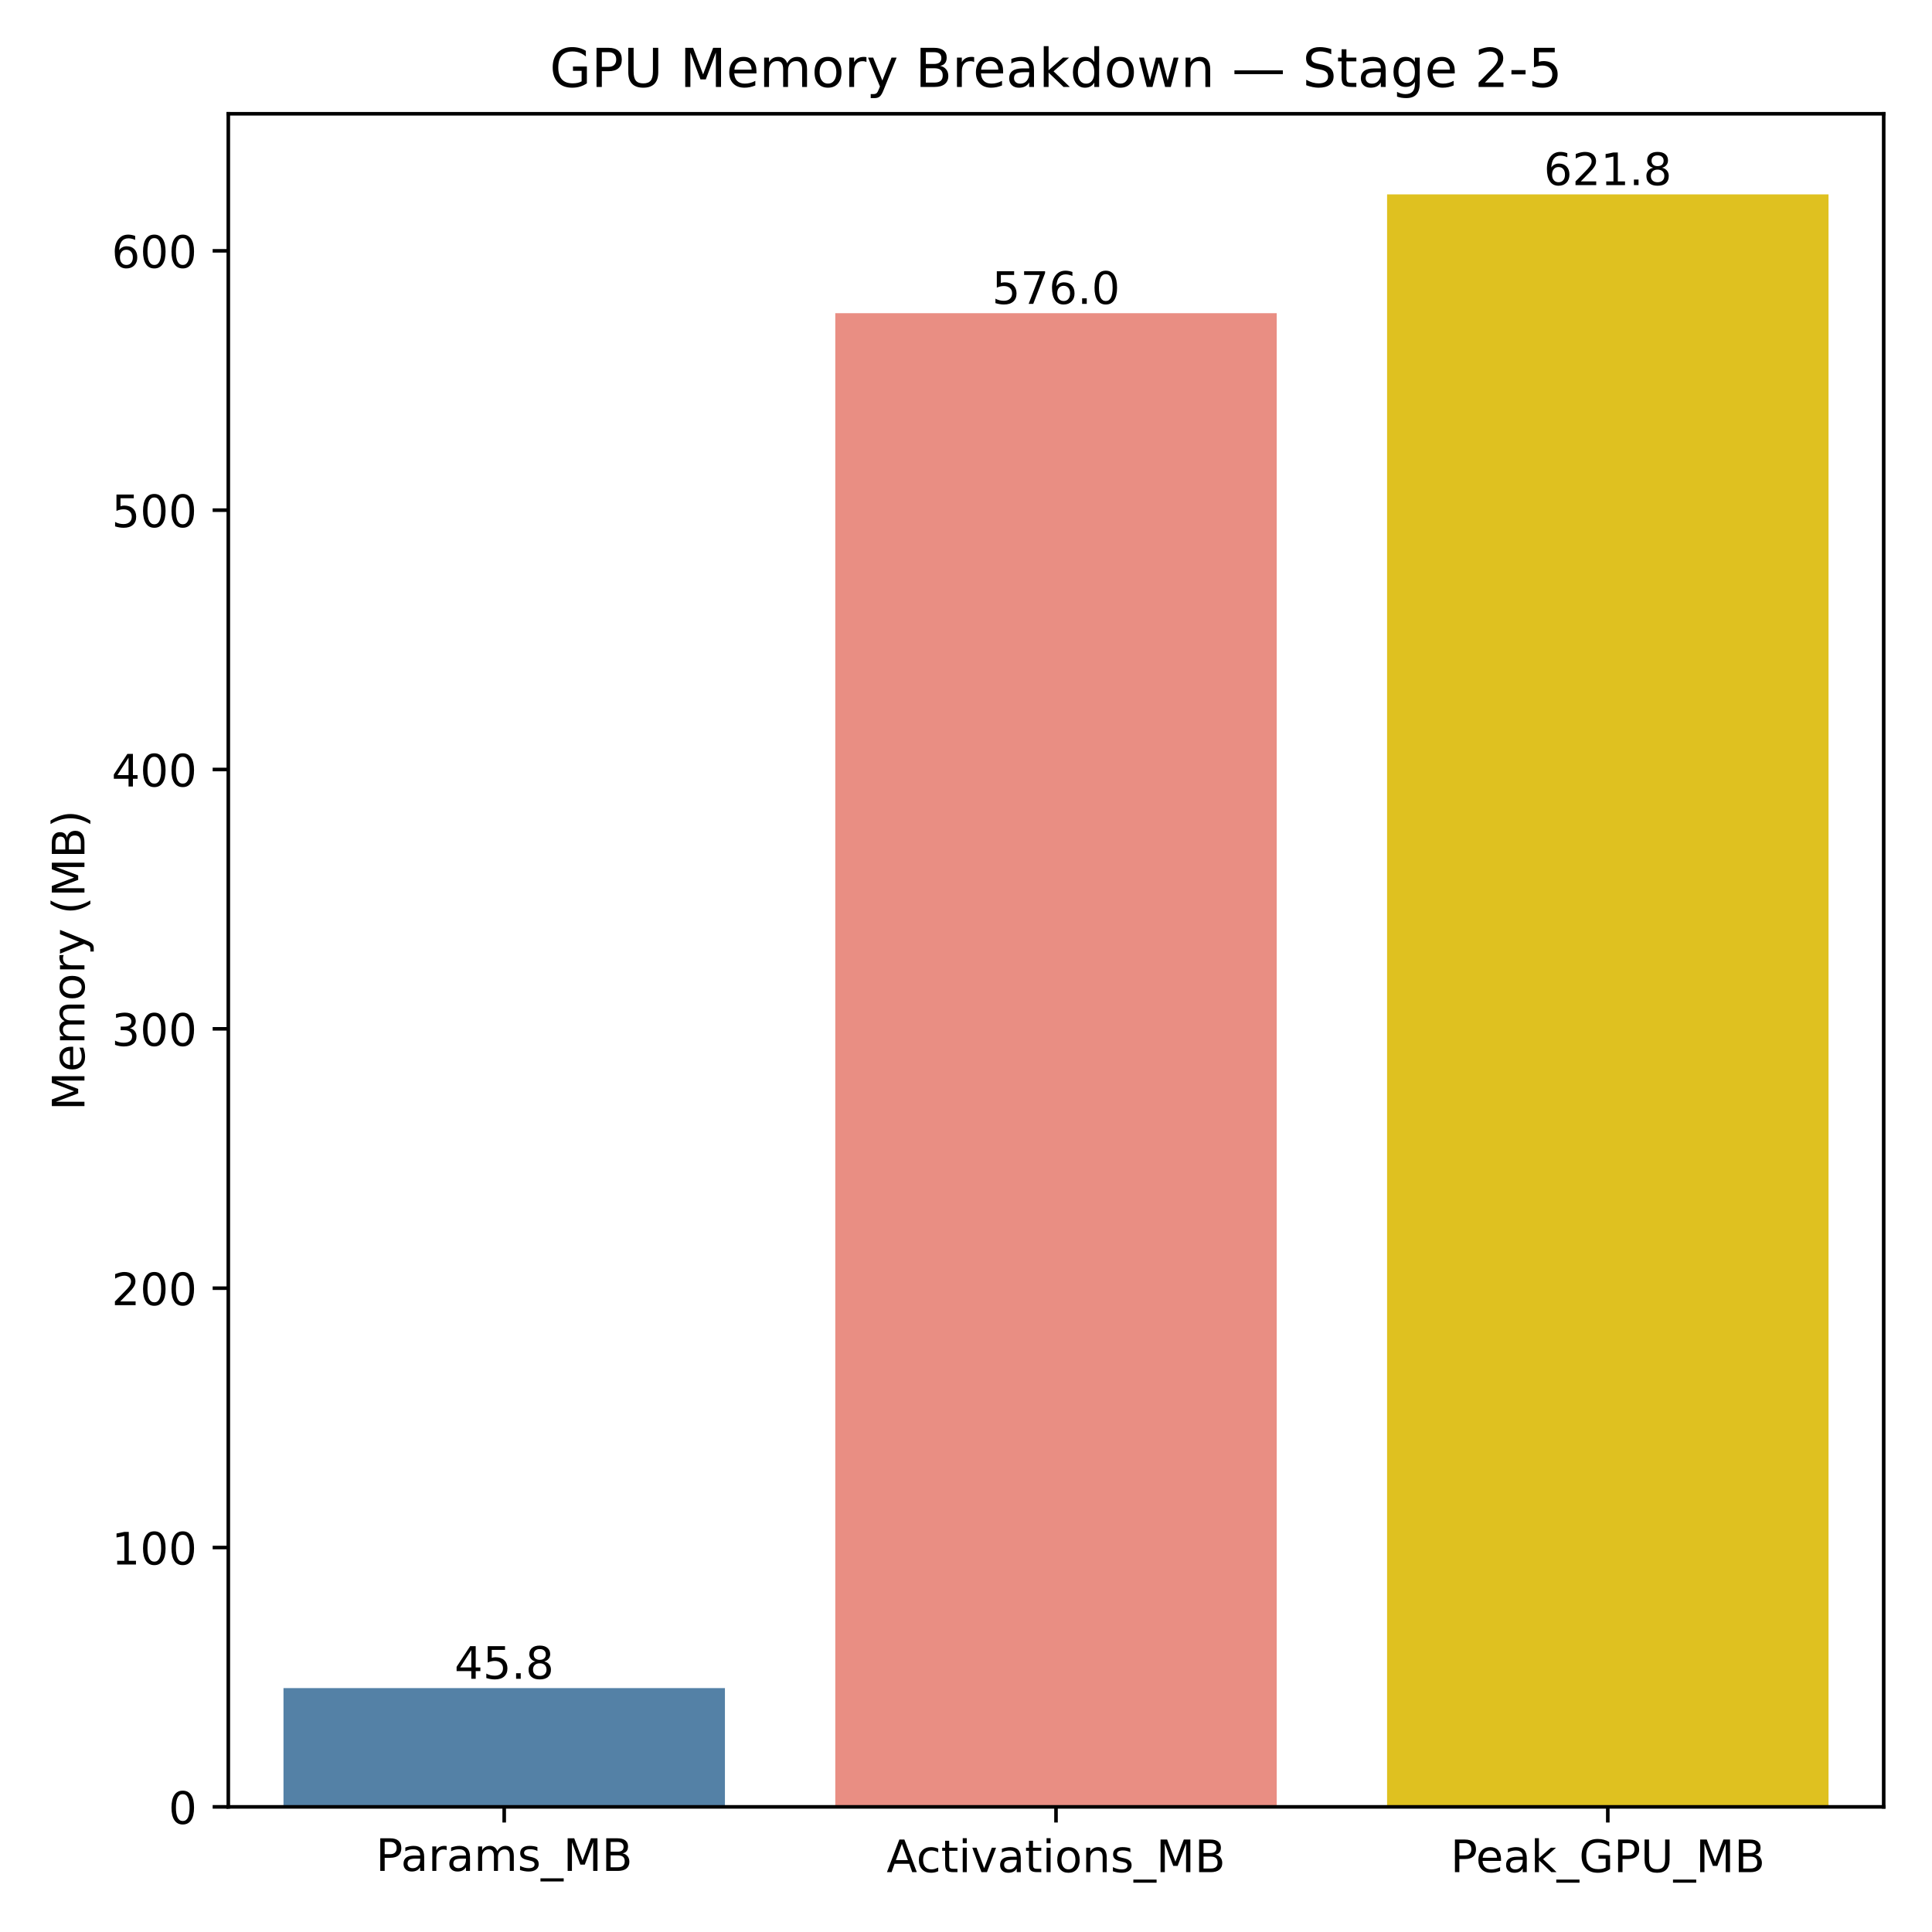
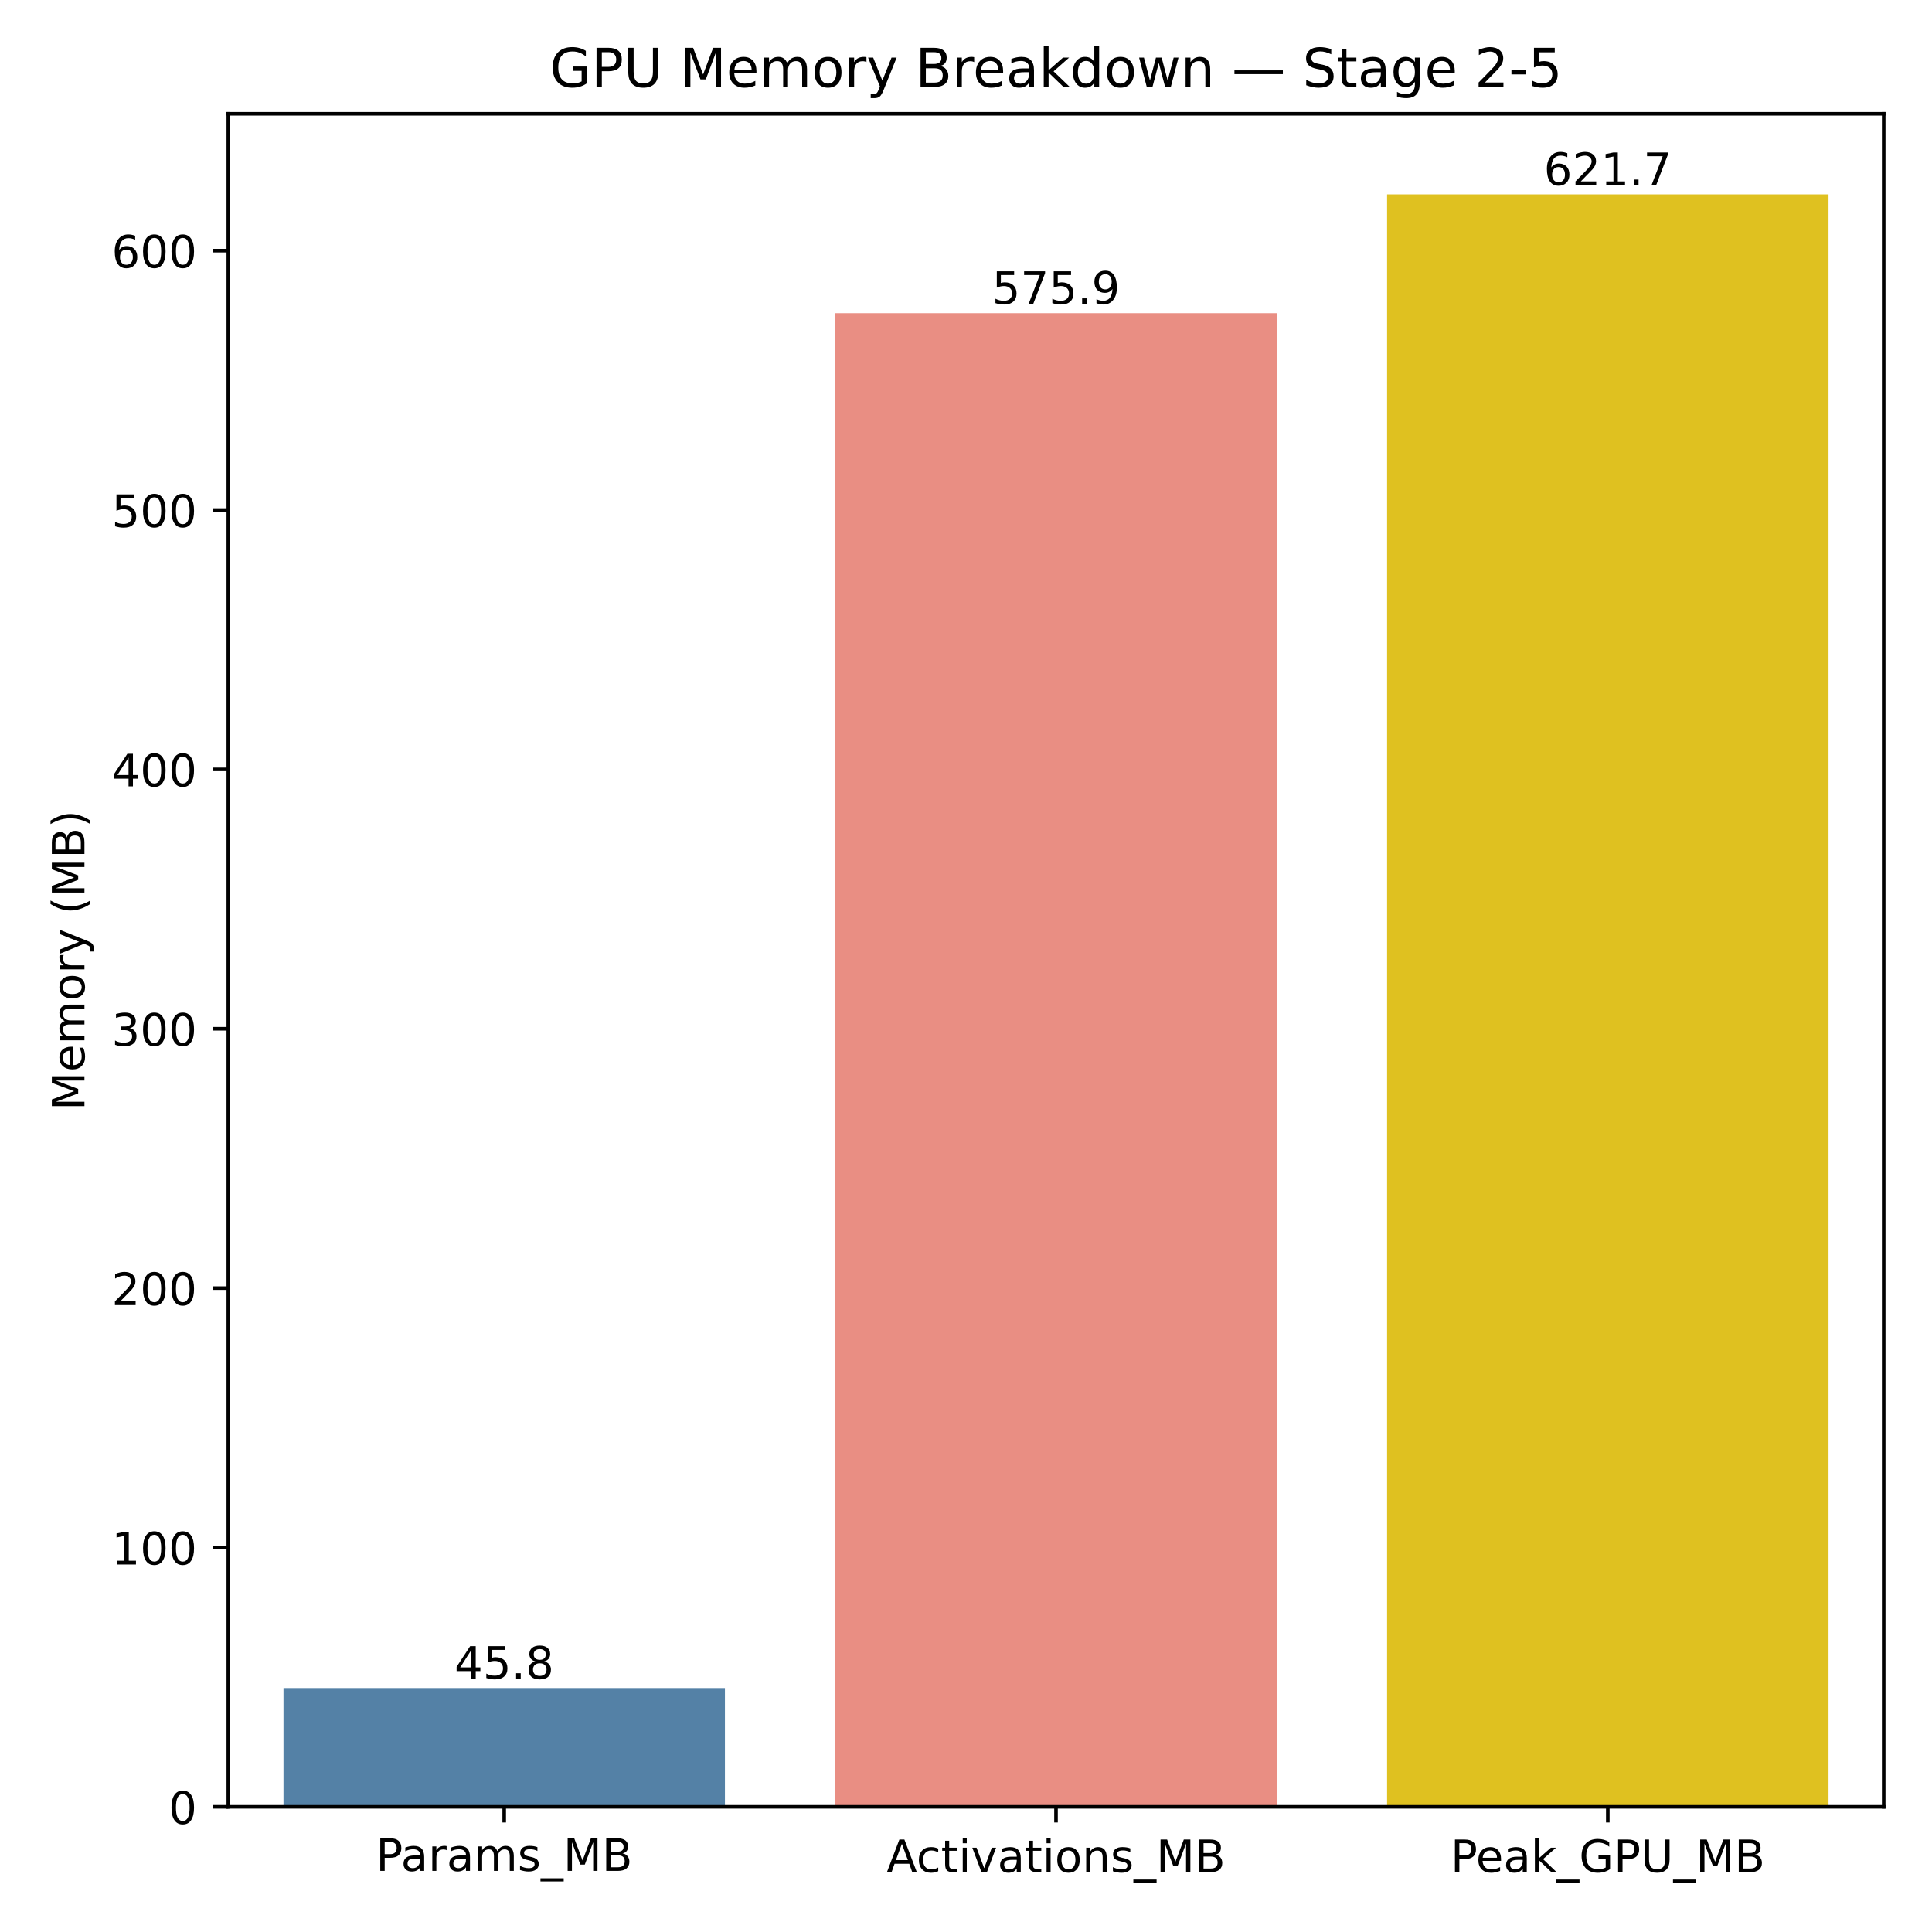
<svg xmlns="http://www.w3.org/2000/svg" xmlns:xlink="http://www.w3.org/1999/xlink" width="432pt" height="432pt" viewBox="0 0 432 432" version="1.1">
  <defs>
    <style type="text/css">*{stroke-linejoin: round; stroke-linecap: butt}</style>
  </defs>
  <g id="figure_1">
    <g id="patch_1">
      <path d="M 0 432  L 432 432  L 432 0  L 0 0  z " style="fill: #ffffff" />
    </g>
    <g id="axes_1">
      <g id="patch_2">
        <path d="M 51.05 404.019  L 421.2 404.019  L 421.2 25.44  L 51.05 25.44  z " style="fill: #ffffff" />
      </g>
      <g id="patch_3">
-         <path d="M 63.388 404.019  L 162.095 404.019  L 162.095 377.46  L 63.388 377.46  z " clip-path="url(#p1493970c1b)" style="fill: #5481a6" />
+         <path d="M 63.388 404.019  L 162.095 404.019  L 162.095 377.457  L 63.388 377.457  z " clip-path="url(#p3fd54578eb)" style="fill: #5481a6" />
      </g>
      <g id="patch_4">
-         <path d="M 186.772 404.019  L 285.478 404.019  L 285.478 70.026  L 186.772 70.026  z " clip-path="url(#p1493970c1b)" style="fill: #e98e83" />
+         <path d="M 186.772 404.019  L 285.478 404.019  L 285.478 70.029  L 186.772 70.029  z " clip-path="url(#p3fd54578eb)" style="fill: #e98e83" />
      </g>
      <g id="patch_5">
-         <path d="M 310.155 404.019  L 408.862 404.019  L 408.862 43.468  L 310.155 43.468  z " clip-path="url(#p1493970c1b)" style="fill: #dfc120" />
+         <path d="M 310.155 404.019  L 408.862 404.019  L 408.862 43.468  L 310.155 43.468  z " clip-path="url(#p3fd54578eb)" style="fill: #dfc120" />
      </g>
      <g id="matplotlib.axis_1">
        <g id="xtick_1">
          <g id="line2d_1">
            <defs>
-               <path id="md5a9400f87" d="M 0 0  L 0 3.5  " style="stroke: #000000; stroke-width: 0.8" />
+               <path id="m5b32d5643b" d="M 0 0  L 0 3.5  " style="stroke: #000000; stroke-width: 0.8" />
            </defs>
            <g>
-               <use xlink:href="#md5a9400f87" x="112.742" y="404.019" style="stroke: #000000; stroke-width: 0.8" />
+               <use xlink:href="#m5b32d5643b" x="112.742" y="404.019" style="stroke: #000000; stroke-width: 0.8" />
            </g>
          </g>
          <g id="text_1">
            <g transform="translate(84.0487 418.3391) scale(0.1 -0.1)">
              <defs>
                <path id="DejaVuSans-50" d="M 1259 4147  L 1259 2394  L 2053 2394  Q 2494 2394 2734 2622  Q 2975 2850 2975 3272  Q 2975 3691 2734 3919  Q 2494 4147 2053 4147  L 1259 4147  z M 628 4666  L 2053 4666  Q 2838 4666 3239 4311  Q 3641 3956 3641 3272  Q 3641 2581 3239 2228  Q 2838 1875 2053 1875  L 1259 1875  L 1259 0  L 628 0  L 628 4666  z " transform="scale(0.015625)" />
                <path id="DejaVuSans-61" d="M 2194 1759  Q 1497 1759 1228 1600  Q 959 1441 959 1056  Q 959 750 1161 570  Q 1363 391 1709 391  Q 2188 391 2477 730  Q 2766 1069 2766 1631  L 2766 1759  L 2194 1759  z M 3341 1997  L 3341 0  L 2766 0  L 2766 531  Q 2569 213 2275 61  Q 1981 -91 1556 -91  Q 1019 -91 701 211  Q 384 513 384 1019  Q 384 1609 779 1909  Q 1175 2209 1959 2209  L 2766 2209  L 2766 2266  Q 2766 2663 2505 2880  Q 2244 3097 1772 3097  Q 1472 3097 1187 3025  Q 903 2953 641 2809  L 641 3341  Q 956 3463 1253 3523  Q 1550 3584 1831 3584  Q 2591 3584 2966 3190  Q 3341 2797 3341 1997  z " transform="scale(0.015625)" />
                <path id="DejaVuSans-72" d="M 2631 2963  Q 2534 3019 2420 3045  Q 2306 3072 2169 3072  Q 1681 3072 1420 2755  Q 1159 2438 1159 1844  L 1159 0  L 581 0  L 581 3500  L 1159 3500  L 1159 2956  Q 1341 3275 1631 3429  Q 1922 3584 2338 3584  Q 2397 3584 2469 3576  Q 2541 3569 2628 3553  L 2631 2963  z " transform="scale(0.015625)" />
                <path id="DejaVuSans-6d" d="M 3328 2828  Q 3544 3216 3844 3400  Q 4144 3584 4550 3584  Q 5097 3584 5394 3201  Q 5691 2819 5691 2113  L 5691 0  L 5113 0  L 5113 2094  Q 5113 2597 4934 2840  Q 4756 3084 4391 3084  Q 3944 3084 3684 2787  Q 3425 2491 3425 1978  L 3425 0  L 2847 0  L 2847 2094  Q 2847 2600 2669 2842  Q 2491 3084 2119 3084  Q 1678 3084 1418 2786  Q 1159 2488 1159 1978  L 1159 0  L 581 0  L 581 3500  L 1159 3500  L 1159 2956  Q 1356 3278 1631 3431  Q 1906 3584 2284 3584  Q 2666 3584 2933 3390  Q 3200 3197 3328 2828  z " transform="scale(0.015625)" />
                <path id="DejaVuSans-73" d="M 2834 3397  L 2834 2853  Q 2591 2978 2328 3040  Q 2066 3103 1784 3103  Q 1356 3103 1142 2972  Q 928 2841 928 2578  Q 928 2378 1081 2264  Q 1234 2150 1697 2047  L 1894 2003  Q 2506 1872 2764 1633  Q 3022 1394 3022 966  Q 3022 478 2636 193  Q 2250 -91 1575 -91  Q 1294 -91 989 -36  Q 684 19 347 128  L 347 722  Q 666 556 975 473  Q 1284 391 1588 391  Q 1994 391 2212 530  Q 2431 669 2431 922  Q 2431 1156 2273 1281  Q 2116 1406 1581 1522  L 1381 1569  Q 847 1681 609 1914  Q 372 2147 372 2553  Q 372 3047 722 3315  Q 1072 3584 1716 3584  Q 2034 3584 2315 3537  Q 2597 3491 2834 3397  z " transform="scale(0.015625)" />
                <path id="DejaVuSans-5f" d="M 3263 -1063  L 3263 -1509  L -63 -1509  L -63 -1063  L 3263 -1063  z " transform="scale(0.015625)" />
                <path id="DejaVuSans-4d" d="M 628 4666  L 1569 4666  L 2759 1491  L 3956 4666  L 4897 4666  L 4897 0  L 4281 0  L 4281 4097  L 3078 897  L 2444 897  L 1241 4097  L 1241 0  L 628 0  L 628 4666  z " transform="scale(0.015625)" />
                <path id="DejaVuSans-42" d="M 1259 2228  L 1259 519  L 2272 519  Q 2781 519 3026 730  Q 3272 941 3272 1375  Q 3272 1813 3026 2020  Q 2781 2228 2272 2228  L 1259 2228  z M 1259 4147  L 1259 2741  L 2194 2741  Q 2656 2741 2882 2914  Q 3109 3088 3109 3444  Q 3109 3797 2882 3972  Q 2656 4147 2194 4147  L 1259 4147  z M 628 4666  L 2241 4666  Q 2963 4666 3353 4366  Q 3744 4066 3744 3513  Q 3744 3084 3544 2831  Q 3344 2578 2956 2516  Q 3422 2416 3680 2098  Q 3938 1781 3938 1306  Q 3938 681 3513 340  Q 3088 0 2303 0  L 628 0  L 628 4666  z " transform="scale(0.015625)" />
              </defs>
              <use xlink:href="#DejaVuSans-50" />
              <use xlink:href="#DejaVuSans-61" transform="translate(55.80273 0)" />
              <use xlink:href="#DejaVuSans-72" transform="translate(117.082 0)" />
              <use xlink:href="#DejaVuSans-61" transform="translate(158.1953 0)" />
              <use xlink:href="#DejaVuSans-6d" transform="translate(219.4746 0)" />
              <use xlink:href="#DejaVuSans-73" transform="translate(316.8867 0)" />
              <use xlink:href="#DejaVuSans-5f" transform="translate(368.9863 0)" />
              <use xlink:href="#DejaVuSans-4d" transform="translate(418.9863 0)" />
              <use xlink:href="#DejaVuSans-42" transform="translate(505.2656 0)" />
            </g>
          </g>
        </g>
        <g id="xtick_2">
          <g id="line2d_2">
            <g>
-               <use xlink:href="#md5a9400f87" x="236.125" y="404.019" style="stroke: #000000; stroke-width: 0.8" />
+               <use xlink:href="#m5b32d5643b" x="236.125" y="404.019" style="stroke: #000000; stroke-width: 0.8" />
            </g>
          </g>
          <g id="text_2">
            <g transform="translate(198.2438 418.6172) scale(0.1 -0.1)">
              <defs>
                <path id="DejaVuSans-41" d="M 2188 4044  L 1331 1722  L 3047 1722  L 2188 4044  z M 1831 4666  L 2547 4666  L 4325 0  L 3669 0  L 3244 1197  L 1141 1197  L 716 0  L 50 0  L 1831 4666  z " transform="scale(0.015625)" />
                <path id="DejaVuSans-63" d="M 3122 3366  L 3122 2828  Q 2878 2963 2633 3030  Q 2388 3097 2138 3097  Q 1578 3097 1268 2742  Q 959 2388 959 1747  Q 959 1106 1268 751  Q 1578 397 2138 397  Q 2388 397 2633 464  Q 2878 531 3122 666  L 3122 134  Q 2881 22 2623 -34  Q 2366 -91 2075 -91  Q 1284 -91 818 406  Q 353 903 353 1747  Q 353 2603 823 3093  Q 1294 3584 2113 3584  Q 2378 3584 2631 3529  Q 2884 3475 3122 3366  z " transform="scale(0.015625)" />
                <path id="DejaVuSans-74" d="M 1172 4494  L 1172 3500  L 2356 3500  L 2356 3053  L 1172 3053  L 1172 1153  Q 1172 725 1289 603  Q 1406 481 1766 481  L 2356 481  L 2356 0  L 1766 0  Q 1100 0 847 248  Q 594 497 594 1153  L 594 3053  L 172 3053  L 172 3500  L 594 3500  L 594 4494  L 1172 4494  z " transform="scale(0.015625)" />
                <path id="DejaVuSans-69" d="M 603 3500  L 1178 3500  L 1178 0  L 603 0  L 603 3500  z M 603 4863  L 1178 4863  L 1178 4134  L 603 4134  L 603 4863  z " transform="scale(0.015625)" />
                <path id="DejaVuSans-76" d="M 191 3500  L 800 3500  L 1894 563  L 2988 3500  L 3597 3500  L 2284 0  L 1503 0  L 191 3500  z " transform="scale(0.015625)" />
                <path id="DejaVuSans-6f" d="M 1959 3097  Q 1497 3097 1228 2736  Q 959 2375 959 1747  Q 959 1119 1226 758  Q 1494 397 1959 397  Q 2419 397 2687 759  Q 2956 1122 2956 1747  Q 2956 2369 2687 2733  Q 2419 3097 1959 3097  z M 1959 3584  Q 2709 3584 3137 3096  Q 3566 2609 3566 1747  Q 3566 888 3137 398  Q 2709 -91 1959 -91  Q 1206 -91 779 398  Q 353 888 353 1747  Q 353 2609 779 3096  Q 1206 3584 1959 3584  z " transform="scale(0.015625)" />
                <path id="DejaVuSans-6e" d="M 3513 2113  L 3513 0  L 2938 0  L 2938 2094  Q 2938 2591 2744 2837  Q 2550 3084 2163 3084  Q 1697 3084 1428 2787  Q 1159 2491 1159 1978  L 1159 0  L 581 0  L 581 3500  L 1159 3500  L 1159 2956  Q 1366 3272 1645 3428  Q 1925 3584 2291 3584  Q 2894 3584 3203 3211  Q 3513 2838 3513 2113  z " transform="scale(0.015625)" />
              </defs>
              <use xlink:href="#DejaVuSans-41" />
              <use xlink:href="#DejaVuSans-63" transform="translate(66.6582 0)" />
              <use xlink:href="#DejaVuSans-74" transform="translate(121.6387 0)" />
              <use xlink:href="#DejaVuSans-69" transform="translate(160.8477 0)" />
              <use xlink:href="#DejaVuSans-76" transform="translate(188.6309 0)" />
              <use xlink:href="#DejaVuSans-61" transform="translate(247.8105 0)" />
              <use xlink:href="#DejaVuSans-74" transform="translate(309.0898 0)" />
              <use xlink:href="#DejaVuSans-69" transform="translate(348.2988 0)" />
              <use xlink:href="#DejaVuSans-6f" transform="translate(376.082 0)" />
              <use xlink:href="#DejaVuSans-6e" transform="translate(437.2637 0)" />
              <use xlink:href="#DejaVuSans-73" transform="translate(500.6426 0)" />
              <use xlink:href="#DejaVuSans-5f" transform="translate(552.7422 0)" />
              <use xlink:href="#DejaVuSans-4d" transform="translate(602.7422 0)" />
              <use xlink:href="#DejaVuSans-42" transform="translate(689.0215 0)" />
            </g>
          </g>
        </g>
        <g id="xtick_3">
          <g id="line2d_3">
            <g>
-               <use xlink:href="#md5a9400f87" x="359.508" y="404.019" style="stroke: #000000; stroke-width: 0.8" />
+               <use xlink:href="#m5b32d5643b" x="359.508" y="404.019" style="stroke: #000000; stroke-width: 0.8" />
            </g>
          </g>
          <g id="text_3">
            <g transform="translate(324.3458 418.6172) scale(0.1 -0.1)">
              <defs>
                <path id="DejaVuSans-65" d="M 3597 1894  L 3597 1613  L 953 1613  Q 991 1019 1311 708  Q 1631 397 2203 397  Q 2534 397 2845 478  Q 3156 559 3463 722  L 3463 178  Q 3153 47 2828 -22  Q 2503 -91 2169 -91  Q 1331 -91 842 396  Q 353 884 353 1716  Q 353 2575 817 3079  Q 1281 3584 2069 3584  Q 2775 3584 3186 3129  Q 3597 2675 3597 1894  z M 3022 2063  Q 3016 2534 2758 2815  Q 2500 3097 2075 3097  Q 1594 3097 1305 2825  Q 1016 2553 972 2059  L 3022 2063  z " transform="scale(0.015625)" />
                <path id="DejaVuSans-6b" d="M 581 4863  L 1159 4863  L 1159 1991  L 2875 3500  L 3609 3500  L 1753 1863  L 3688 0  L 2938 0  L 1159 1709  L 1159 0  L 581 0  L 581 4863  z " transform="scale(0.015625)" />
                <path id="DejaVuSans-47" d="M 3809 666  L 3809 1919  L 2778 1919  L 2778 2438  L 4434 2438  L 4434 434  Q 4069 175 3628 42  Q 3188 -91 2688 -91  Q 1594 -91 976 548  Q 359 1188 359 2328  Q 359 3472 976 4111  Q 1594 4750 2688 4750  Q 3144 4750 3555 4637  Q 3966 4525 4313 4306  L 4313 3634  Q 3963 3931 3569 4081  Q 3175 4231 2741 4231  Q 1884 4231 1454 3753  Q 1025 3275 1025 2328  Q 1025 1384 1454 906  Q 1884 428 2741 428  Q 3075 428 3337 486  Q 3600 544 3809 666  z " transform="scale(0.015625)" />
                <path id="DejaVuSans-55" d="M 556 4666  L 1191 4666  L 1191 1831  Q 1191 1081 1462 751  Q 1734 422 2344 422  Q 2950 422 3222 751  Q 3494 1081 3494 1831  L 3494 4666  L 4128 4666  L 4128 1753  Q 4128 841 3676 375  Q 3225 -91 2344 -91  Q 1459 -91 1007 375  Q 556 841 556 1753  L 556 4666  z " transform="scale(0.015625)" />
              </defs>
              <use xlink:href="#DejaVuSans-50" />
              <use xlink:href="#DejaVuSans-65" transform="translate(56.67773 0)" />
              <use xlink:href="#DejaVuSans-61" transform="translate(118.2012 0)" />
              <use xlink:href="#DejaVuSans-6b" transform="translate(179.4805 0)" />
              <use xlink:href="#DejaVuSans-5f" transform="translate(237.3906 0)" />
              <use xlink:href="#DejaVuSans-47" transform="translate(287.3906 0)" />
              <use xlink:href="#DejaVuSans-50" transform="translate(364.8809 0)" />
              <use xlink:href="#DejaVuSans-55" transform="translate(425.1836 0)" />
              <use xlink:href="#DejaVuSans-5f" transform="translate(498.377 0)" />
              <use xlink:href="#DejaVuSans-4d" transform="translate(548.377 0)" />
              <use xlink:href="#DejaVuSans-42" transform="translate(634.6562 0)" />
            </g>
          </g>
        </g>
      </g>
      <g id="matplotlib.axis_2">
        <g id="ytick_1">
          <g id="line2d_4">
            <defs>
-               <path id="m4080119fc4" d="M 0 0  L -3.5 0  " style="stroke: #000000; stroke-width: 0.8" />
+               <path id="m409f03b492" d="M 0 0  L -3.5 0  " style="stroke: #000000; stroke-width: 0.8" />
            </defs>
            <g>
-               <use xlink:href="#m4080119fc4" x="51.05" y="404.019" style="stroke: #000000; stroke-width: 0.8" />
+               <use xlink:href="#m409f03b492" x="51.05" y="404.019" style="stroke: #000000; stroke-width: 0.8" />
            </g>
          </g>
          <g id="text_4">
            <g transform="translate(37.6875 407.818) scale(0.1 -0.1)">
              <defs>
                <path id="DejaVuSans-30" d="M 2034 4250  Q 1547 4250 1301 3770  Q 1056 3291 1056 2328  Q 1056 1369 1301 889  Q 1547 409 2034 409  Q 2525 409 2770 889  Q 3016 1369 3016 2328  Q 3016 3291 2770 3770  Q 2525 4250 2034 4250  z M 2034 4750  Q 2819 4750 3233 4129  Q 3647 3509 3647 2328  Q 3647 1150 3233 529  Q 2819 -91 2034 -91  Q 1250 -91 836 529  Q 422 1150 422 2328  Q 422 3509 836 4129  Q 1250 4750 2034 4750  z " transform="scale(0.015625)" />
              </defs>
              <use xlink:href="#DejaVuSans-30" />
            </g>
          </g>
        </g>
        <g id="ytick_2">
          <g id="line2d_5">
            <g>
-               <use xlink:href="#m4080119fc4" x="51.05" y="346.029" style="stroke: #000000; stroke-width: 0.8" />
+               <use xlink:href="#m409f03b492" x="51.05" y="346.023" style="stroke: #000000; stroke-width: 0.8" />
            </g>
          </g>
          <g id="text_5">
-             <g transform="translate(24.9625 349.8286) scale(0.1 -0.1)">
+             <g transform="translate(24.9625 349.8221) scale(0.1 -0.1)">
              <defs>
                <path id="DejaVuSans-31" d="M 794 531  L 1825 531  L 1825 4091  L 703 3866  L 703 4441  L 1819 4666  L 2450 4666  L 2450 531  L 3481 531  L 3481 0  L 794 0  L 794 531  z " transform="scale(0.015625)" />
              </defs>
              <use xlink:href="#DejaVuSans-31" />
              <use xlink:href="#DejaVuSans-30" transform="translate(63.62305 0)" />
              <use xlink:href="#DejaVuSans-30" transform="translate(127.2461 0)" />
            </g>
          </g>
        </g>
        <g id="ytick_3">
          <g id="line2d_6">
            <g>
-               <use xlink:href="#m4080119fc4" x="51.05" y="288.04" style="stroke: #000000; stroke-width: 0.8" />
+               <use xlink:href="#m409f03b492" x="51.05" y="288.027" style="stroke: #000000; stroke-width: 0.8" />
            </g>
          </g>
          <g id="text_6">
-             <g transform="translate(24.9625 291.8393) scale(0.1 -0.1)">
+             <g transform="translate(24.9625 291.8263) scale(0.1 -0.1)">
              <defs>
                <path id="DejaVuSans-32" d="M 1228 531  L 3431 531  L 3431 0  L 469 0  L 469 531  Q 828 903 1448 1529  Q 2069 2156 2228 2338  Q 2531 2678 2651 2914  Q 2772 3150 2772 3378  Q 2772 3750 2511 3984  Q 2250 4219 1831 4219  Q 1534 4219 1204 4116  Q 875 4013 500 3803  L 500 4441  Q 881 4594 1212 4672  Q 1544 4750 1819 4750  Q 2544 4750 2975 4387  Q 3406 4025 3406 3419  Q 3406 3131 3298 2873  Q 3191 2616 2906 2266  Q 2828 2175 2409 1742  Q 1991 1309 1228 531  z " transform="scale(0.015625)" />
              </defs>
              <use xlink:href="#DejaVuSans-32" />
              <use xlink:href="#DejaVuSans-30" transform="translate(63.62305 0)" />
              <use xlink:href="#DejaVuSans-30" transform="translate(127.2461 0)" />
            </g>
          </g>
        </g>
        <g id="ytick_4">
          <g id="line2d_7">
            <g>
-               <use xlink:href="#m4080119fc4" x="51.05" y="230.051" style="stroke: #000000; stroke-width: 0.8" />
+               <use xlink:href="#m409f03b492" x="51.05" y="230.031" style="stroke: #000000; stroke-width: 0.8" />
            </g>
          </g>
          <g id="text_7">
-             <g transform="translate(24.9625 233.85) scale(0.1 -0.1)">
+             <g transform="translate(24.9625 233.8305) scale(0.1 -0.1)">
              <defs>
                <path id="DejaVuSans-33" d="M 2597 2516  Q 3050 2419 3304 2112  Q 3559 1806 3559 1356  Q 3559 666 3084 287  Q 2609 -91 1734 -91  Q 1441 -91 1130 -33  Q 819 25 488 141  L 488 750  Q 750 597 1062 519  Q 1375 441 1716 441  Q 2309 441 2620 675  Q 2931 909 2931 1356  Q 2931 1769 2642 2001  Q 2353 2234 1838 2234  L 1294 2234  L 1294 2753  L 1863 2753  Q 2328 2753 2575 2939  Q 2822 3125 2822 3475  Q 2822 3834 2567 4026  Q 2313 4219 1838 4219  Q 1578 4219 1281 4162  Q 984 4106 628 3988  L 628 4550  Q 988 4650 1302 4700  Q 1616 4750 1894 4750  Q 2613 4750 3031 4423  Q 3450 4097 3450 3541  Q 3450 3153 3228 2886  Q 3006 2619 2597 2516  z " transform="scale(0.015625)" />
              </defs>
              <use xlink:href="#DejaVuSans-33" />
              <use xlink:href="#DejaVuSans-30" transform="translate(63.62305 0)" />
              <use xlink:href="#DejaVuSans-30" transform="translate(127.2461 0)" />
            </g>
          </g>
        </g>
        <g id="ytick_5">
          <g id="line2d_8">
            <g>
-               <use xlink:href="#m4080119fc4" x="51.05" y="172.061" style="stroke: #000000; stroke-width: 0.8" />
+               <use xlink:href="#m409f03b492" x="51.05" y="172.035" style="stroke: #000000; stroke-width: 0.8" />
            </g>
          </g>
          <g id="text_8">
-             <g transform="translate(24.9625 175.8606) scale(0.1 -0.1)">
+             <g transform="translate(24.9625 175.8347) scale(0.1 -0.1)">
              <defs>
                <path id="DejaVuSans-34" d="M 2419 4116  L 825 1625  L 2419 1625  L 2419 4116  z M 2253 4666  L 3047 4666  L 3047 1625  L 3713 1625  L 3713 1100  L 3047 1100  L 3047 0  L 2419 0  L 2419 1100  L 313 1100  L 313 1709  L 2253 4666  z " transform="scale(0.015625)" />
              </defs>
              <use xlink:href="#DejaVuSans-34" />
              <use xlink:href="#DejaVuSans-30" transform="translate(63.62305 0)" />
              <use xlink:href="#DejaVuSans-30" transform="translate(127.2461 0)" />
            </g>
          </g>
        </g>
        <g id="ytick_6">
          <g id="line2d_9">
            <g>
-               <use xlink:href="#m4080119fc4" x="51.05" y="114.072" style="stroke: #000000; stroke-width: 0.8" />
+               <use xlink:href="#m409f03b492" x="51.05" y="114.04" style="stroke: #000000; stroke-width: 0.8" />
            </g>
          </g>
          <g id="text_9">
-             <g transform="translate(24.9625 117.8713) scale(0.1 -0.1)">
+             <g transform="translate(24.9625 117.8388) scale(0.1 -0.1)">
              <defs>
                <path id="DejaVuSans-35" d="M 691 4666  L 3169 4666  L 3169 4134  L 1269 4134  L 1269 2991  Q 1406 3038 1543 3061  Q 1681 3084 1819 3084  Q 2600 3084 3056 2656  Q 3513 2228 3513 1497  Q 3513 744 3044 326  Q 2575 -91 1722 -91  Q 1428 -91 1123 -41  Q 819 9 494 109  L 494 744  Q 775 591 1075 516  Q 1375 441 1709 441  Q 2250 441 2565 725  Q 2881 1009 2881 1497  Q 2881 1984 2565 2268  Q 2250 2553 1709 2553  Q 1456 2553 1204 2497  Q 953 2441 691 2322  L 691 4666  z " transform="scale(0.015625)" />
              </defs>
              <use xlink:href="#DejaVuSans-35" />
              <use xlink:href="#DejaVuSans-30" transform="translate(63.62305 0)" />
              <use xlink:href="#DejaVuSans-30" transform="translate(127.2461 0)" />
            </g>
          </g>
        </g>
        <g id="ytick_7">
          <g id="line2d_10">
            <g>
-               <use xlink:href="#m4080119fc4" x="51.05" y="56.083" style="stroke: #000000; stroke-width: 0.8" />
+               <use xlink:href="#m409f03b492" x="51.05" y="56.044" style="stroke: #000000; stroke-width: 0.8" />
            </g>
          </g>
          <g id="text_10">
-             <g transform="translate(24.9625 59.88199) scale(0.1 -0.1)">
+             <g transform="translate(24.9625 59.84302) scale(0.1 -0.1)">
              <defs>
                <path id="DejaVuSans-36" d="M 2113 2584  Q 1688 2584 1439 2293  Q 1191 2003 1191 1497  Q 1191 994 1439 701  Q 1688 409 2113 409  Q 2538 409 2786 701  Q 3034 994 3034 1497  Q 3034 2003 2786 2293  Q 2538 2584 2113 2584  z M 3366 4563  L 3366 3988  Q 3128 4100 2886 4159  Q 2644 4219 2406 4219  Q 1781 4219 1451 3797  Q 1122 3375 1075 2522  Q 1259 2794 1537 2939  Q 1816 3084 2150 3084  Q 2853 3084 3261 2657  Q 3669 2231 3669 1497  Q 3669 778 3244 343  Q 2819 -91 2113 -91  Q 1303 -91 875 529  Q 447 1150 447 2328  Q 447 3434 972 4092  Q 1497 4750 2381 4750  Q 2619 4750 2861 4703  Q 3103 4656 3366 4563  z " transform="scale(0.015625)" />
              </defs>
              <use xlink:href="#DejaVuSans-36" />
              <use xlink:href="#DejaVuSans-30" transform="translate(63.62305 0)" />
              <use xlink:href="#DejaVuSans-30" transform="translate(127.2461 0)" />
            </g>
          </g>
        </g>
        <g id="text_11">
          <g transform="translate(18.88281 248.2997) rotate(-90) scale(0.1 -0.1)">
            <defs>
              <path id="DejaVuSans-79" d="M 2059 -325  Q 1816 -950 1584 -1140  Q 1353 -1331 966 -1331  L 506 -1331  L 506 -850  L 844 -850  Q 1081 -850 1212 -737  Q 1344 -625 1503 -206  L 1606 56  L 191 3500  L 800 3500  L 1894 763  L 2988 3500  L 3597 3500  L 2059 -325  z " transform="scale(0.015625)" />
              <path id="DejaVuSans-20" transform="scale(0.015625)" />
              <path id="DejaVuSans-28" d="M 1984 4856  Q 1566 4138 1362 3434  Q 1159 2731 1159 2009  Q 1159 1288 1364 580  Q 1569 -128 1984 -844  L 1484 -844  Q 1016 -109 783 600  Q 550 1309 550 2009  Q 550 2706 781 3412  Q 1013 4119 1484 4856  L 1984 4856  z " transform="scale(0.015625)" />
              <path id="DejaVuSans-29" d="M 513 4856  L 1013 4856  Q 1481 4119 1714 3412  Q 1947 2706 1947 2009  Q 1947 1309 1714 600  Q 1481 -109 1013 -844  L 513 -844  Q 928 -128 1133 580  Q 1338 1288 1338 2009  Q 1338 2731 1133 3434  Q 928 4138 513 4856  z " transform="scale(0.015625)" />
            </defs>
            <use xlink:href="#DejaVuSans-4d" />
            <use xlink:href="#DejaVuSans-65" transform="translate(86.2793 0)" />
            <use xlink:href="#DejaVuSans-6d" transform="translate(147.8027 0)" />
            <use xlink:href="#DejaVuSans-6f" transform="translate(245.2148 0)" />
            <use xlink:href="#DejaVuSans-72" transform="translate(306.3965 0)" />
            <use xlink:href="#DejaVuSans-79" transform="translate(347.5098 0)" />
            <use xlink:href="#DejaVuSans-20" transform="translate(406.6895 0)" />
            <use xlink:href="#DejaVuSans-28" transform="translate(438.4766 0)" />
            <use xlink:href="#DejaVuSans-4d" transform="translate(477.4902 0)" />
            <use xlink:href="#DejaVuSans-42" transform="translate(563.7695 0)" />
            <use xlink:href="#DejaVuSans-29" transform="translate(632.373 0)" />
          </g>
        </g>
      </g>
      <g id="line2d_11">
-         <path clip-path="url(#p1493970c1b)" style="fill: none; stroke: #424242; stroke-width: 2.25; stroke-linecap: square" />
+         <path clip-path="url(#p3fd54578eb)" style="fill: none; stroke: #424242; stroke-width: 2.25; stroke-linecap: square" />
      </g>
      <g id="line2d_12">
-         <path clip-path="url(#p1493970c1b)" style="fill: none; stroke: #424242; stroke-width: 2.25; stroke-linecap: square" />
+         <path clip-path="url(#p3fd54578eb)" style="fill: none; stroke: #424242; stroke-width: 2.25; stroke-linecap: square" />
      </g>
      <g id="line2d_13">
-         <path clip-path="url(#p1493970c1b)" style="fill: none; stroke: #424242; stroke-width: 2.25; stroke-linecap: square" />
+         <path clip-path="url(#p3fd54578eb)" style="fill: none; stroke: #424242; stroke-width: 2.25; stroke-linecap: square" />
      </g>
      <g id="patch_6">
        <path d="M 51.05 404.019  L 51.05 25.44  " style="fill: none; stroke: #000000; stroke-width: 0.8; stroke-linejoin: miter; stroke-linecap: square" />
      </g>
      <g id="patch_7">
        <path d="M 421.2 404.019  L 421.2 25.44  " style="fill: none; stroke: #000000; stroke-width: 0.8; stroke-linejoin: miter; stroke-linecap: square" />
      </g>
      <g id="patch_8">
        <path d="M 51.05 404.019  L 421.2 404.019  " style="fill: none; stroke: #000000; stroke-width: 0.8; stroke-linejoin: miter; stroke-linecap: square" />
      </g>
      <g id="patch_9">
        <path d="M 51.05 25.44  L 421.2 25.44  " style="fill: none; stroke: #000000; stroke-width: 0.8; stroke-linejoin: miter; stroke-linecap: square" />
      </g>
      <g id="text_12">
-         <g transform="translate(101.6089 375.3805) scale(0.1 -0.1)">
+         <g transform="translate(101.6089 375.3775) scale(0.1 -0.1)">
          <defs>
            <path id="DejaVuSans-2e" d="M 684 794  L 1344 794  L 1344 0  L 684 0  L 684 794  z " transform="scale(0.015625)" />
            <path id="DejaVuSans-38" d="M 2034 2216  Q 1584 2216 1326 1975  Q 1069 1734 1069 1313  Q 1069 891 1326 650  Q 1584 409 2034 409  Q 2484 409 2743 651  Q 3003 894 3003 1313  Q 3003 1734 2745 1975  Q 2488 2216 2034 2216  z M 1403 2484  Q 997 2584 770 2862  Q 544 3141 544 3541  Q 544 4100 942 4425  Q 1341 4750 2034 4750  Q 2731 4750 3128 4425  Q 3525 4100 3525 3541  Q 3525 3141 3298 2862  Q 3072 2584 2669 2484  Q 3125 2378 3379 2068  Q 3634 1759 3634 1313  Q 3634 634 3220 271  Q 2806 -91 2034 -91  Q 1263 -91 848 271  Q 434 634 434 1313  Q 434 1759 690 2068  Q 947 2378 1403 2484  z M 1172 3481  Q 1172 3119 1398 2916  Q 1625 2713 2034 2713  Q 2441 2713 2670 2916  Q 2900 3119 2900 3481  Q 2900 3844 2670 4047  Q 2441 4250 2034 4250  Q 1625 4250 1398 4047  Q 1172 3844 1172 3481  z " transform="scale(0.015625)" />
          </defs>
          <use xlink:href="#DejaVuSans-34" />
          <use xlink:href="#DejaVuSans-35" transform="translate(63.62305 0)" />
          <use xlink:href="#DejaVuSans-2e" transform="translate(127.2461 0)" />
          <use xlink:href="#DejaVuSans-38" transform="translate(159.0332 0)" />
        </g>
      </g>
      <g id="text_13">
-         <g transform="translate(221.8109 67.94641) scale(0.1 -0.1)">
+         <g transform="translate(221.8109 67.94939) scale(0.1 -0.1)">
          <defs>
            <path id="DejaVuSans-37" d="M 525 4666  L 3525 4666  L 3525 4397  L 1831 0  L 1172 0  L 2766 4134  L 525 4134  L 525 4666  z " transform="scale(0.015625)" />
+             <path id="DejaVuSans-39" d="M 703 97  L 703 672  Q 941 559 1184 500  Q 1428 441 1663 441  Q 2288 441 2617 861  Q 2947 1281 2994 2138  Q 2813 1869 2534 1725  Q 2256 1581 1919 1581  Q 1219 1581 811 2004  Q 403 2428 403 3163  Q 403 3881 828 4315  Q 1253 4750 1959 4750  Q 2769 4750 3195 4129  Q 3622 3509 3622 2328  Q 3622 1225 3098 567  Q 2575 -91 1691 -91  Q 1453 -91 1209 -44  Q 966 3 703 97  z M 1959 2075  Q 2384 2075 2632 2365  Q 2881 2656 2881 3163  Q 2881 3666 2632 3958  Q 2384 4250 1959 4250  Q 1534 4250 1286 3958  Q 1038 3666 1038 3163  Q 1038 2656 1286 2365  Q 1534 2075 1959 2075  z " transform="scale(0.015625)" />
          </defs>
          <use xlink:href="#DejaVuSans-35" />
          <use xlink:href="#DejaVuSans-37" transform="translate(63.62305 0)" />
-           <use xlink:href="#DejaVuSans-36" transform="translate(127.2461 0)" />
+           <use xlink:href="#DejaVuSans-35" transform="translate(127.2461 0)" />
          <use xlink:href="#DejaVuSans-2e" transform="translate(190.8691 0)" />
-           <use xlink:href="#DejaVuSans-30" transform="translate(222.6562 0)" />
+           <use xlink:href="#DejaVuSans-39" transform="translate(222.6562 0)" />
        </g>
      </g>
      <g id="text_14">
        <g transform="translate(345.1943 41.38787) scale(0.1 -0.1)">
          <use xlink:href="#DejaVuSans-36" />
          <use xlink:href="#DejaVuSans-32" transform="translate(63.62305 0)" />
          <use xlink:href="#DejaVuSans-31" transform="translate(127.2461 0)" />
          <use xlink:href="#DejaVuSans-2e" transform="translate(190.8691 0)" />
-           <use xlink:href="#DejaVuSans-38" transform="translate(222.6562 0)" />
+           <use xlink:href="#DejaVuSans-37" transform="translate(222.6562 0)" />
        </g>
      </g>
      <g id="text_15">
        <g transform="translate(122.9106 19.44) scale(0.12 -0.12)">
          <defs>
            <path id="DejaVuSans-64" d="M 2906 2969  L 2906 4863  L 3481 4863  L 3481 0  L 2906 0  L 2906 525  Q 2725 213 2448 61  Q 2172 -91 1784 -91  Q 1150 -91 751 415  Q 353 922 353 1747  Q 353 2572 751 3078  Q 1150 3584 1784 3584  Q 2172 3584 2448 3432  Q 2725 3281 2906 2969  z M 947 1747  Q 947 1113 1208 752  Q 1469 391 1925 391  Q 2381 391 2643 752  Q 2906 1113 2906 1747  Q 2906 2381 2643 2742  Q 2381 3103 1925 3103  Q 1469 3103 1208 2742  Q 947 2381 947 1747  z " transform="scale(0.015625)" />
            <path id="DejaVuSans-77" d="M 269 3500  L 844 3500  L 1563 769  L 2278 3500  L 2956 3500  L 3675 769  L 4391 3500  L 4966 3500  L 4050 0  L 3372 0  L 2619 2869  L 1863 0  L 1184 0  L 269 3500  z " transform="scale(0.015625)" />
            <path id="DejaVuSans-2014" d="M 313 1978  L 6088 1978  L 6088 1528  L 313 1528  L 313 1978  z " transform="scale(0.015625)" />
            <path id="DejaVuSans-53" d="M 3425 4513  L 3425 3897  Q 3066 4069 2747 4153  Q 2428 4238 2131 4238  Q 1616 4238 1336 4038  Q 1056 3838 1056 3469  Q 1056 3159 1242 3001  Q 1428 2844 1947 2747  L 2328 2669  Q 3034 2534 3370 2195  Q 3706 1856 3706 1288  Q 3706 609 3251 259  Q 2797 -91 1919 -91  Q 1588 -91 1214 -16  Q 841 59 441 206  L 441 856  Q 825 641 1194 531  Q 1563 422 1919 422  Q 2459 422 2753 634  Q 3047 847 3047 1241  Q 3047 1584 2836 1778  Q 2625 1972 2144 2069  L 1759 2144  Q 1053 2284 737 2584  Q 422 2884 422 3419  Q 422 4038 858 4394  Q 1294 4750 2059 4750  Q 2388 4750 2728 4690  Q 3069 4631 3425 4513  z " transform="scale(0.015625)" />
            <path id="DejaVuSans-67" d="M 2906 1791  Q 2906 2416 2648 2759  Q 2391 3103 1925 3103  Q 1463 3103 1205 2759  Q 947 2416 947 1791  Q 947 1169 1205 825  Q 1463 481 1925 481  Q 2391 481 2648 825  Q 2906 1169 2906 1791  z M 3481 434  Q 3481 -459 3084 -895  Q 2688 -1331 1869 -1331  Q 1566 -1331 1297 -1286  Q 1028 -1241 775 -1147  L 775 -588  Q 1028 -725 1275 -790  Q 1522 -856 1778 -856  Q 2344 -856 2625 -561  Q 2906 -266 2906 331  L 2906 616  Q 2728 306 2450 153  Q 2172 0 1784 0  Q 1141 0 747 490  Q 353 981 353 1791  Q 353 2603 747 3093  Q 1141 3584 1784 3584  Q 2172 3584 2450 3431  Q 2728 3278 2906 2969  L 2906 3500  L 3481 3500  L 3481 434  z " transform="scale(0.015625)" />
            <path id="DejaVuSans-2d" d="M 313 2009  L 1997 2009  L 1997 1497  L 313 1497  L 313 2009  z " transform="scale(0.015625)" />
          </defs>
          <use xlink:href="#DejaVuSans-47" />
          <use xlink:href="#DejaVuSans-50" transform="translate(77.49023 0)" />
          <use xlink:href="#DejaVuSans-55" transform="translate(137.793 0)" />
          <use xlink:href="#DejaVuSans-20" transform="translate(210.9863 0)" />
          <use xlink:href="#DejaVuSans-4d" transform="translate(242.7734 0)" />
          <use xlink:href="#DejaVuSans-65" transform="translate(329.0527 0)" />
          <use xlink:href="#DejaVuSans-6d" transform="translate(390.5762 0)" />
          <use xlink:href="#DejaVuSans-6f" transform="translate(487.9883 0)" />
          <use xlink:href="#DejaVuSans-72" transform="translate(549.1699 0)" />
          <use xlink:href="#DejaVuSans-79" transform="translate(590.2832 0)" />
          <use xlink:href="#DejaVuSans-20" transform="translate(649.4629 0)" />
          <use xlink:href="#DejaVuSans-42" transform="translate(681.25 0)" />
          <use xlink:href="#DejaVuSans-72" transform="translate(749.8535 0)" />
          <use xlink:href="#DejaVuSans-65" transform="translate(788.7168 0)" />
          <use xlink:href="#DejaVuSans-61" transform="translate(850.2402 0)" />
          <use xlink:href="#DejaVuSans-6b" transform="translate(911.5195 0)" />
          <use xlink:href="#DejaVuSans-64" transform="translate(969.4297 0)" />
          <use xlink:href="#DejaVuSans-6f" transform="translate(1032.906 0)" />
          <use xlink:href="#DejaVuSans-77" transform="translate(1094.088 0)" />
          <use xlink:href="#DejaVuSans-6e" transform="translate(1175.875 0)" />
          <use xlink:href="#DejaVuSans-20" transform="translate(1239.254 0)" />
          <use xlink:href="#DejaVuSans-2014" transform="translate(1271.041 0)" />
          <use xlink:href="#DejaVuSans-20" transform="translate(1371.041 0)" />
          <use xlink:href="#DejaVuSans-53" transform="translate(1402.828 0)" />
          <use xlink:href="#DejaVuSans-74" transform="translate(1466.305 0)" />
          <use xlink:href="#DejaVuSans-61" transform="translate(1505.514 0)" />
          <use xlink:href="#DejaVuSans-67" transform="translate(1566.793 0)" />
          <use xlink:href="#DejaVuSans-65" transform="translate(1630.27 0)" />
          <use xlink:href="#DejaVuSans-20" transform="translate(1691.793 0)" />
          <use xlink:href="#DejaVuSans-32" transform="translate(1723.58 0)" />
          <use xlink:href="#DejaVuSans-2d" transform="translate(1787.203 0)" />
          <use xlink:href="#DejaVuSans-35" transform="translate(1823.287 0)" />
        </g>
      </g>
    </g>
  </g>
  <defs>
-     <clipPath id="p1493970c1b">
+     <clipPath id="p3fd54578eb">
      <rect x="51.05" y="25.44" width="370.15" height="378.579" />
    </clipPath>
  </defs>
</svg>
